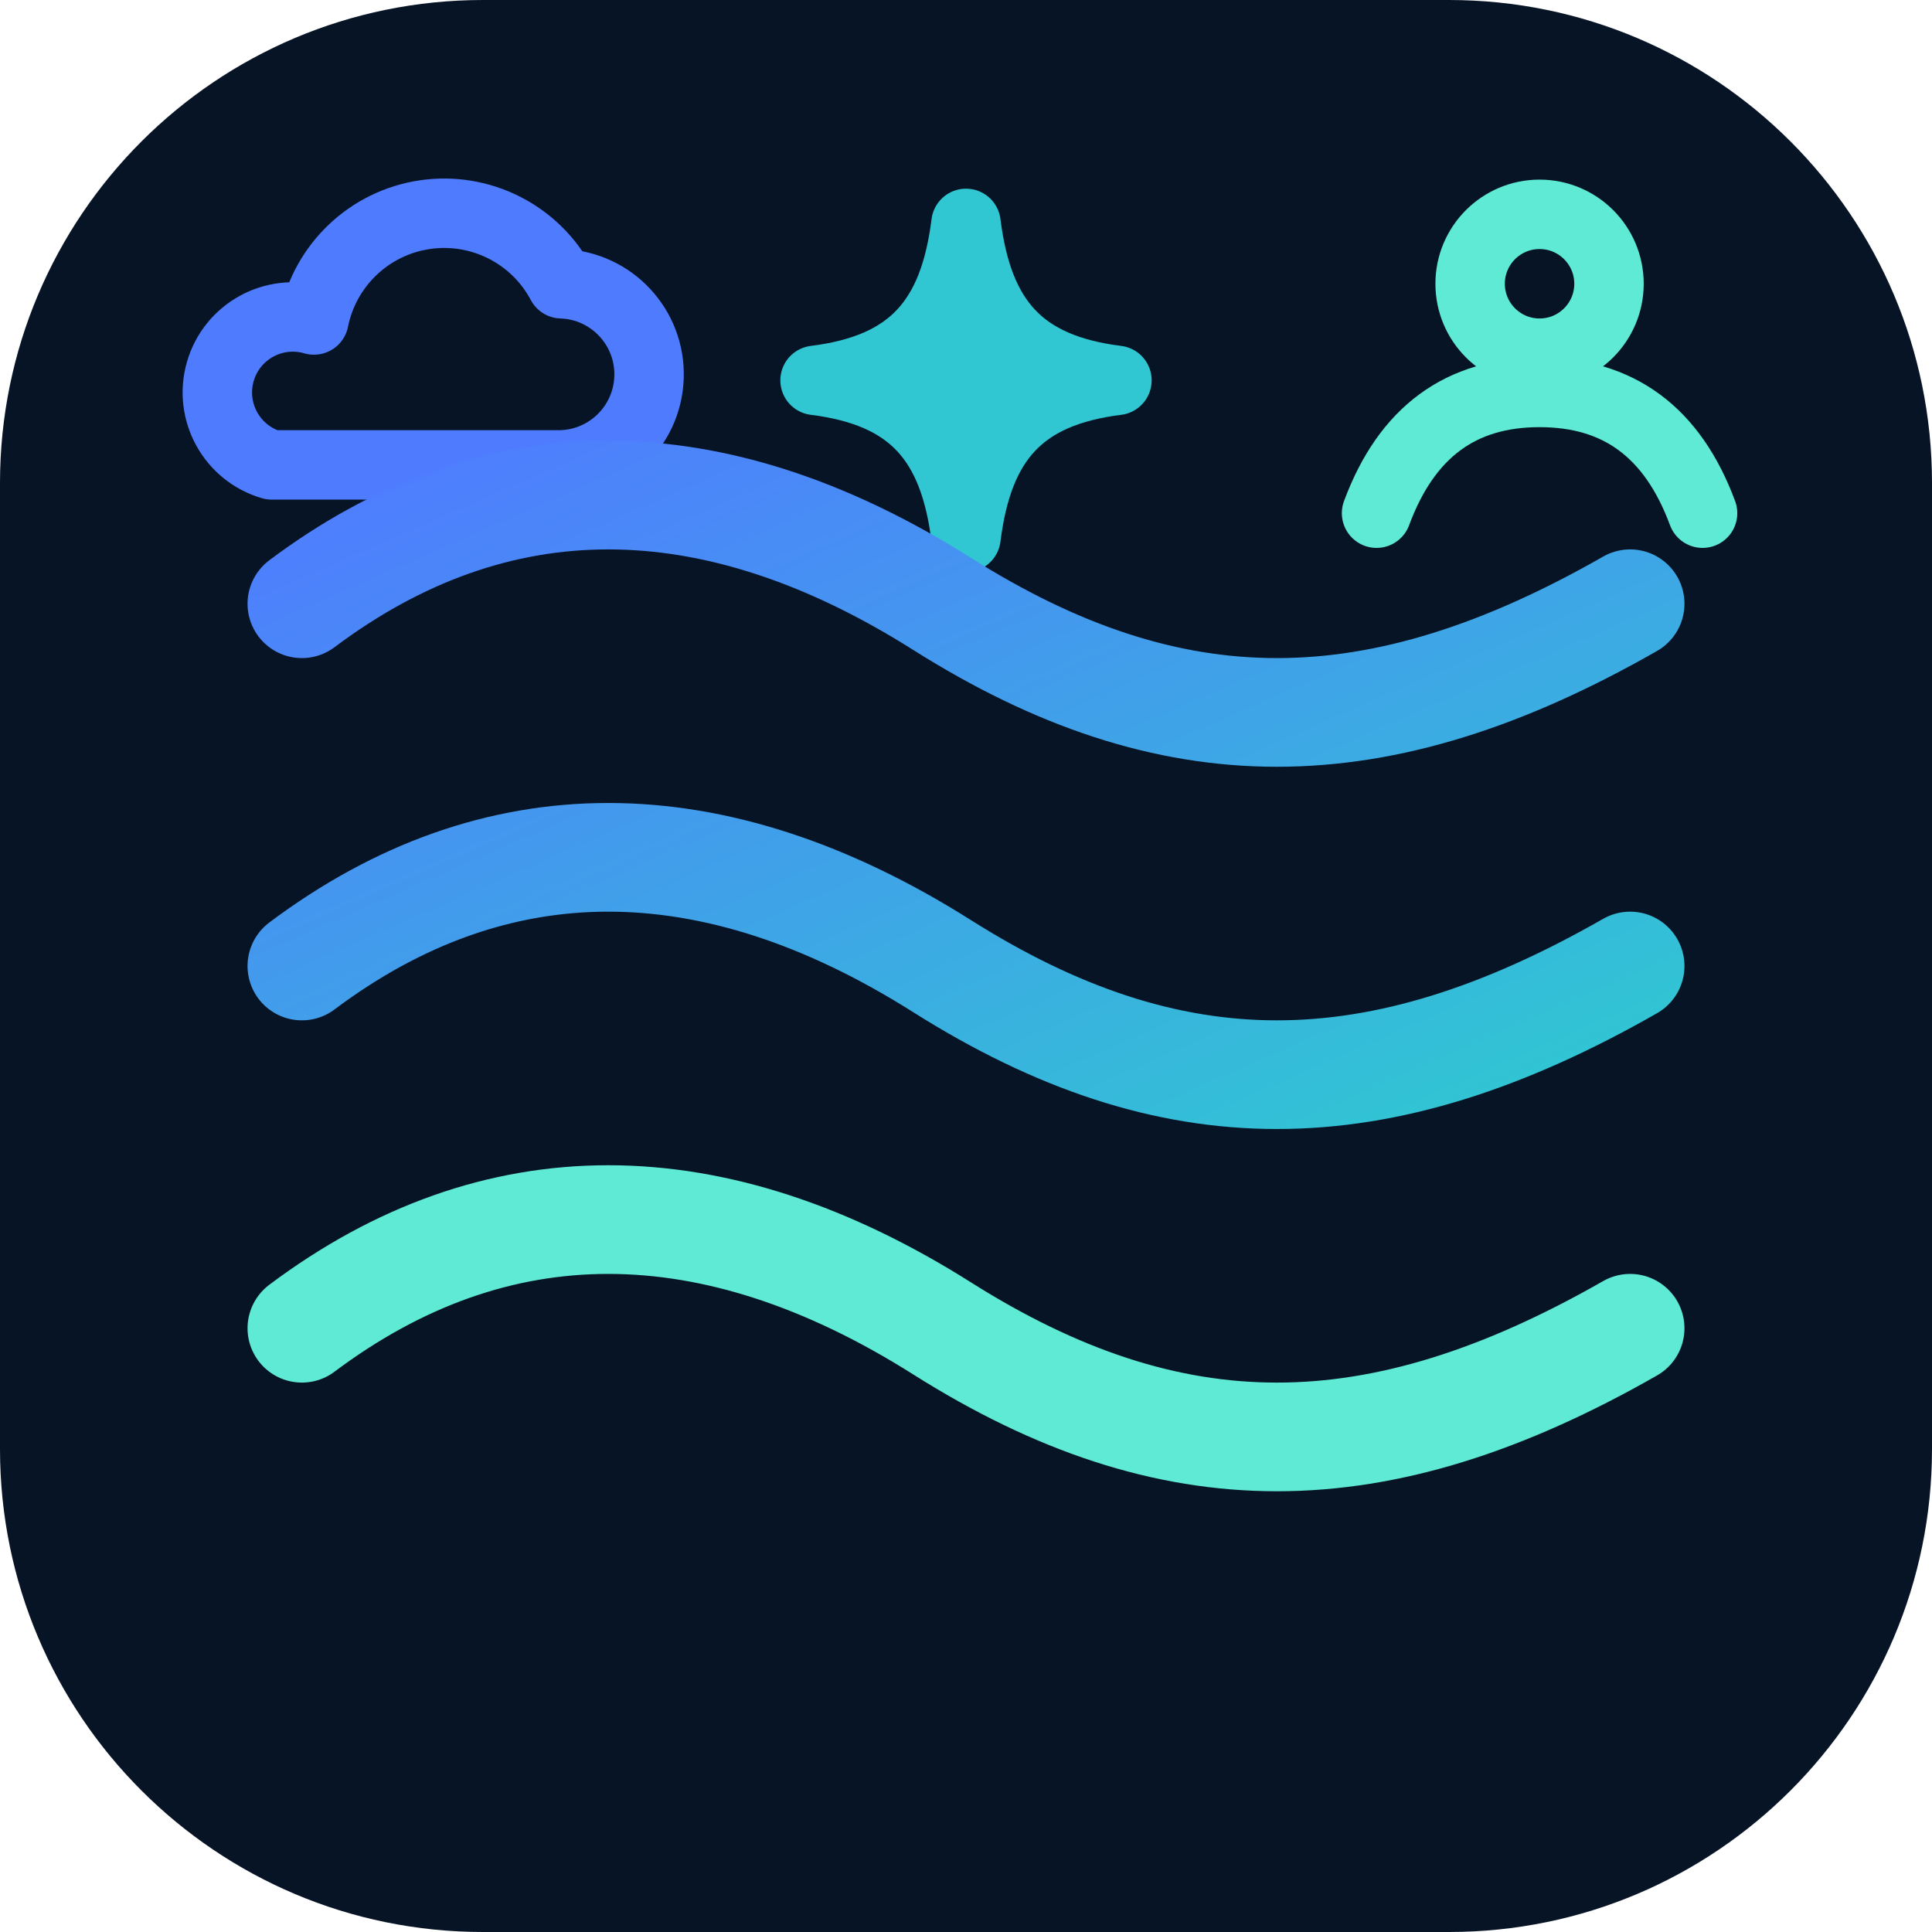
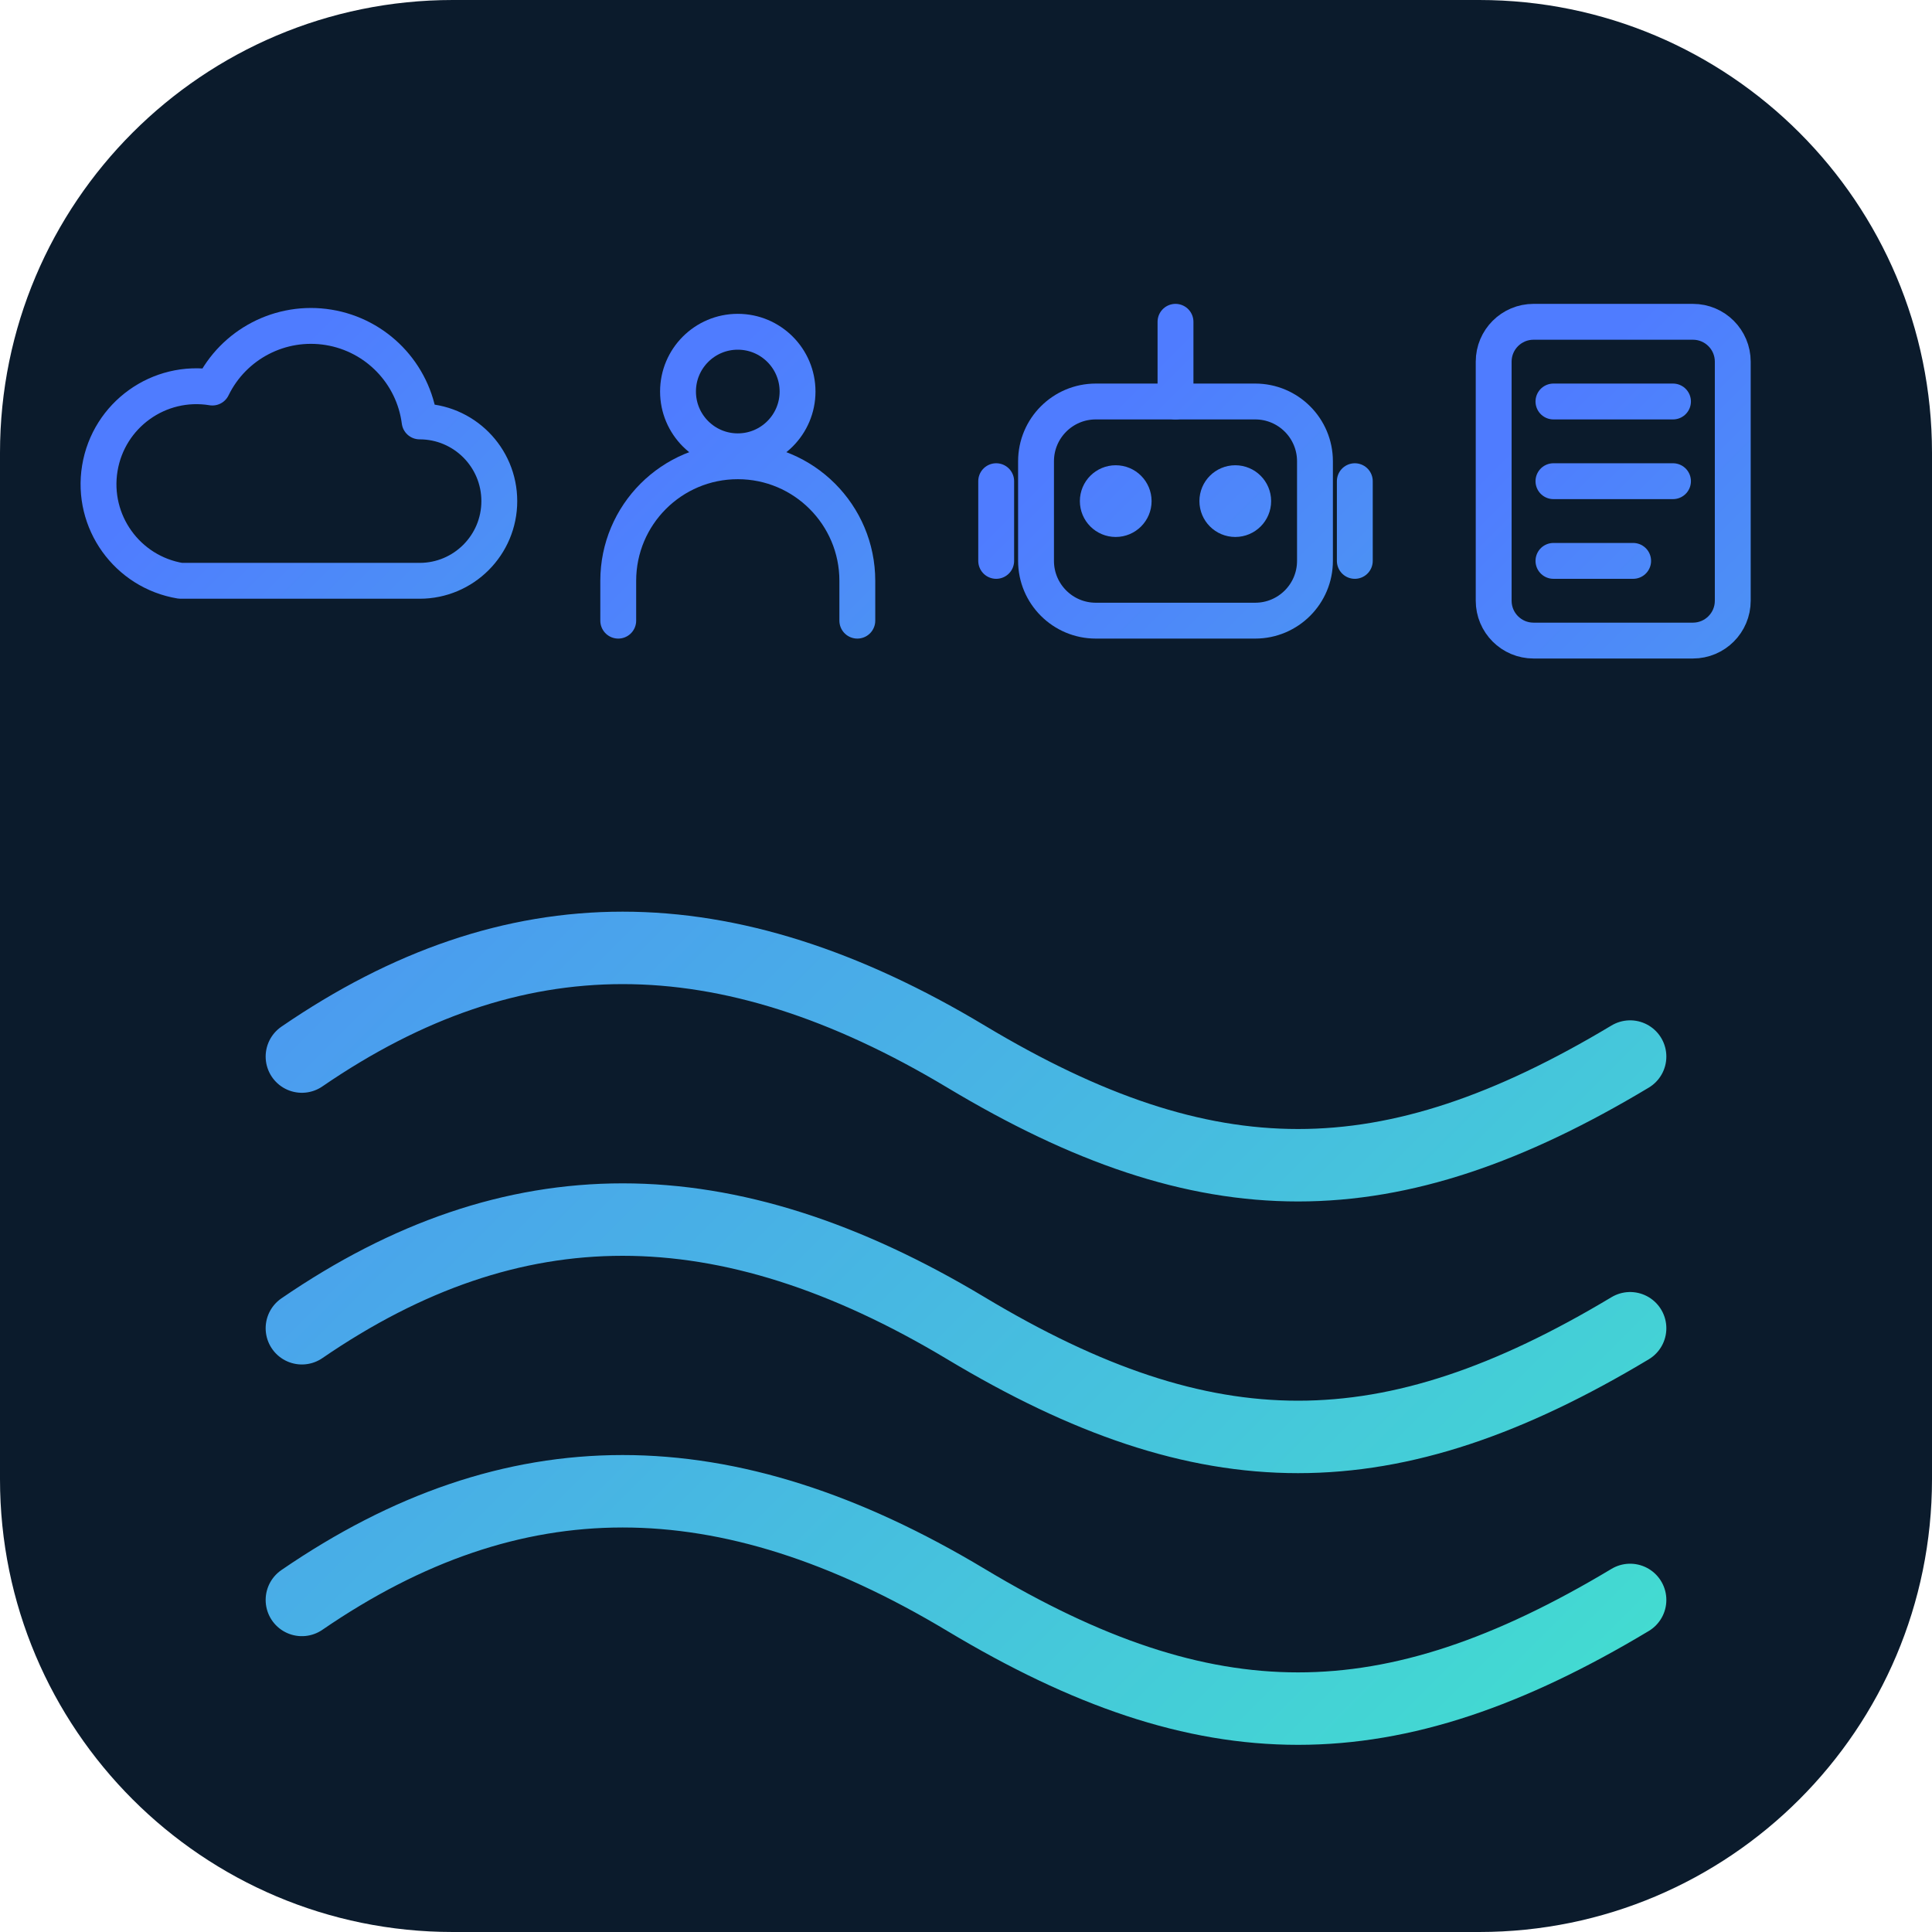
- <svg xmlns="http://www.w3.org/2000/svg" width="32" height="32" viewBox="0 0 32 32" role="img" aria-label="Trust Data Lake">
+ <svg xmlns="http://www.w3.org/2000/svg" width="64" height="64" viewBox="0 0 64 64" role="img" aria-labelledby="title desc">
  <defs>
-     <linearGradient id="trustops-icon-gradient" x1="0" y1="0" x2="1" y2="1">
-       <stop offset="0%" stop-color="#4f7cff" />
-       <stop offset="100%" stop-color="#30c7d2" />
+     <linearGradient id="accent" gradientUnits="userSpaceOnUse" x1="4" y1="7" x2="55" y2="58">
+       <stop stop-color="#4f7cff" />
+       <stop offset="1" stop-color="#42dfcf" />
    </linearGradient>
  </defs>
-   <rect width="32" height="32" rx="8" fill="#071426" />
-   <g fill="none" stroke-width="1.15" stroke-linecap="round" stroke-linejoin="round">
-     <path d="M4.5 7.7h4.7a1.5 1.5 0 0 0 .1-3 2.2 2.2 0 0 0-4.1.6 1.25 1.25 0 0 0-.7 2.4" stroke="#4f7cff" />
-     <path d="M16 3.7c.2 1.6.9 2.4 2.5 2.6-1.6.2-2.3 1-2.5 2.6-.2-1.6-.9-2.4-2.5-2.6 1.6-.2 2.3-1 2.5-2.6Z" fill="#30c7d2" stroke="#30c7d2" />
-     <circle cx="25.5" cy="4.7" r="1.15" stroke="#5eead4" />
-     <path d="M22.8 8.5c.5-1.35 1.4-2 2.7-2s2.2.65 2.7 2" stroke="#5eead4" />
+   <rect width="64" height="64" rx="15" fill="#0b1b2c" />
+   <g fill="none" stroke="url(#accent)" color="#5b9aff" stroke-linecap="round" stroke-linejoin="round">
+     <g stroke-width="1.8">
+       <g transform="translate(4 10) scale(.66)">
+         <path d="M3 14h12a4 4 0 0 0 0-8 5.5 5.5 0 0 0-10.4-1.7A4.5 4.5 0 0 0 3 14Z" />
+       </g>
+       <g transform="translate(18.5 10) scale(.66)">
+         <circle cx="9" cy="4.5" r="3" />
+         <path d="M3 16v-2a6 6 0 0 1 12 0v2" />
+       </g>
+       <g transform="translate(33 10) scale(.66)">
+         <rect x="2" y="5" width="14" height="11" rx="3" />
+         <path d="M9 5V1M0 9v4M18 9v4" />
+         <circle cx="6" cy="10" r=".9" fill="currentColor" />
+         <circle cx="12" cy="10" r=".9" fill="currentColor" />
+       </g>
+       <g transform="translate(47.5 10) scale(.66)">
+         <rect x="3" y="1" width="12" height="16" rx="2" />
+         <path d="M6 5h6M6 9h6M6 13h4" />
+       </g>
+     </g>
+     <g stroke-width="2.4">
+       <path d="M10 35c7-4.8 14-4.8 22 0s14 4.8 22 0M10 44c7-4.8 14-4.8 22 0s14 4.8 22 0M10 53c7-4.8 14-4.8 22 0s14 4.8 22 0" />
+     </g>
  </g>
-   <path d="M5 10c3.2-2.4 6.8-2.4 10.6 0s7.2 2.4 11.4 0M5 16c3.2-2.4 6.8-2.4 10.6 0s7.2 2.4 11.4 0" fill="none" stroke="url(#trustops-icon-gradient)" stroke-width="1.8" stroke-linecap="round" />
-   <path d="M5 22c3.2-2.4 6.8-2.4 10.6 0s7.2 2.4 11.4 0" fill="none" stroke="#5eead4" stroke-width="1.8" stroke-linecap="round" />
</svg>
